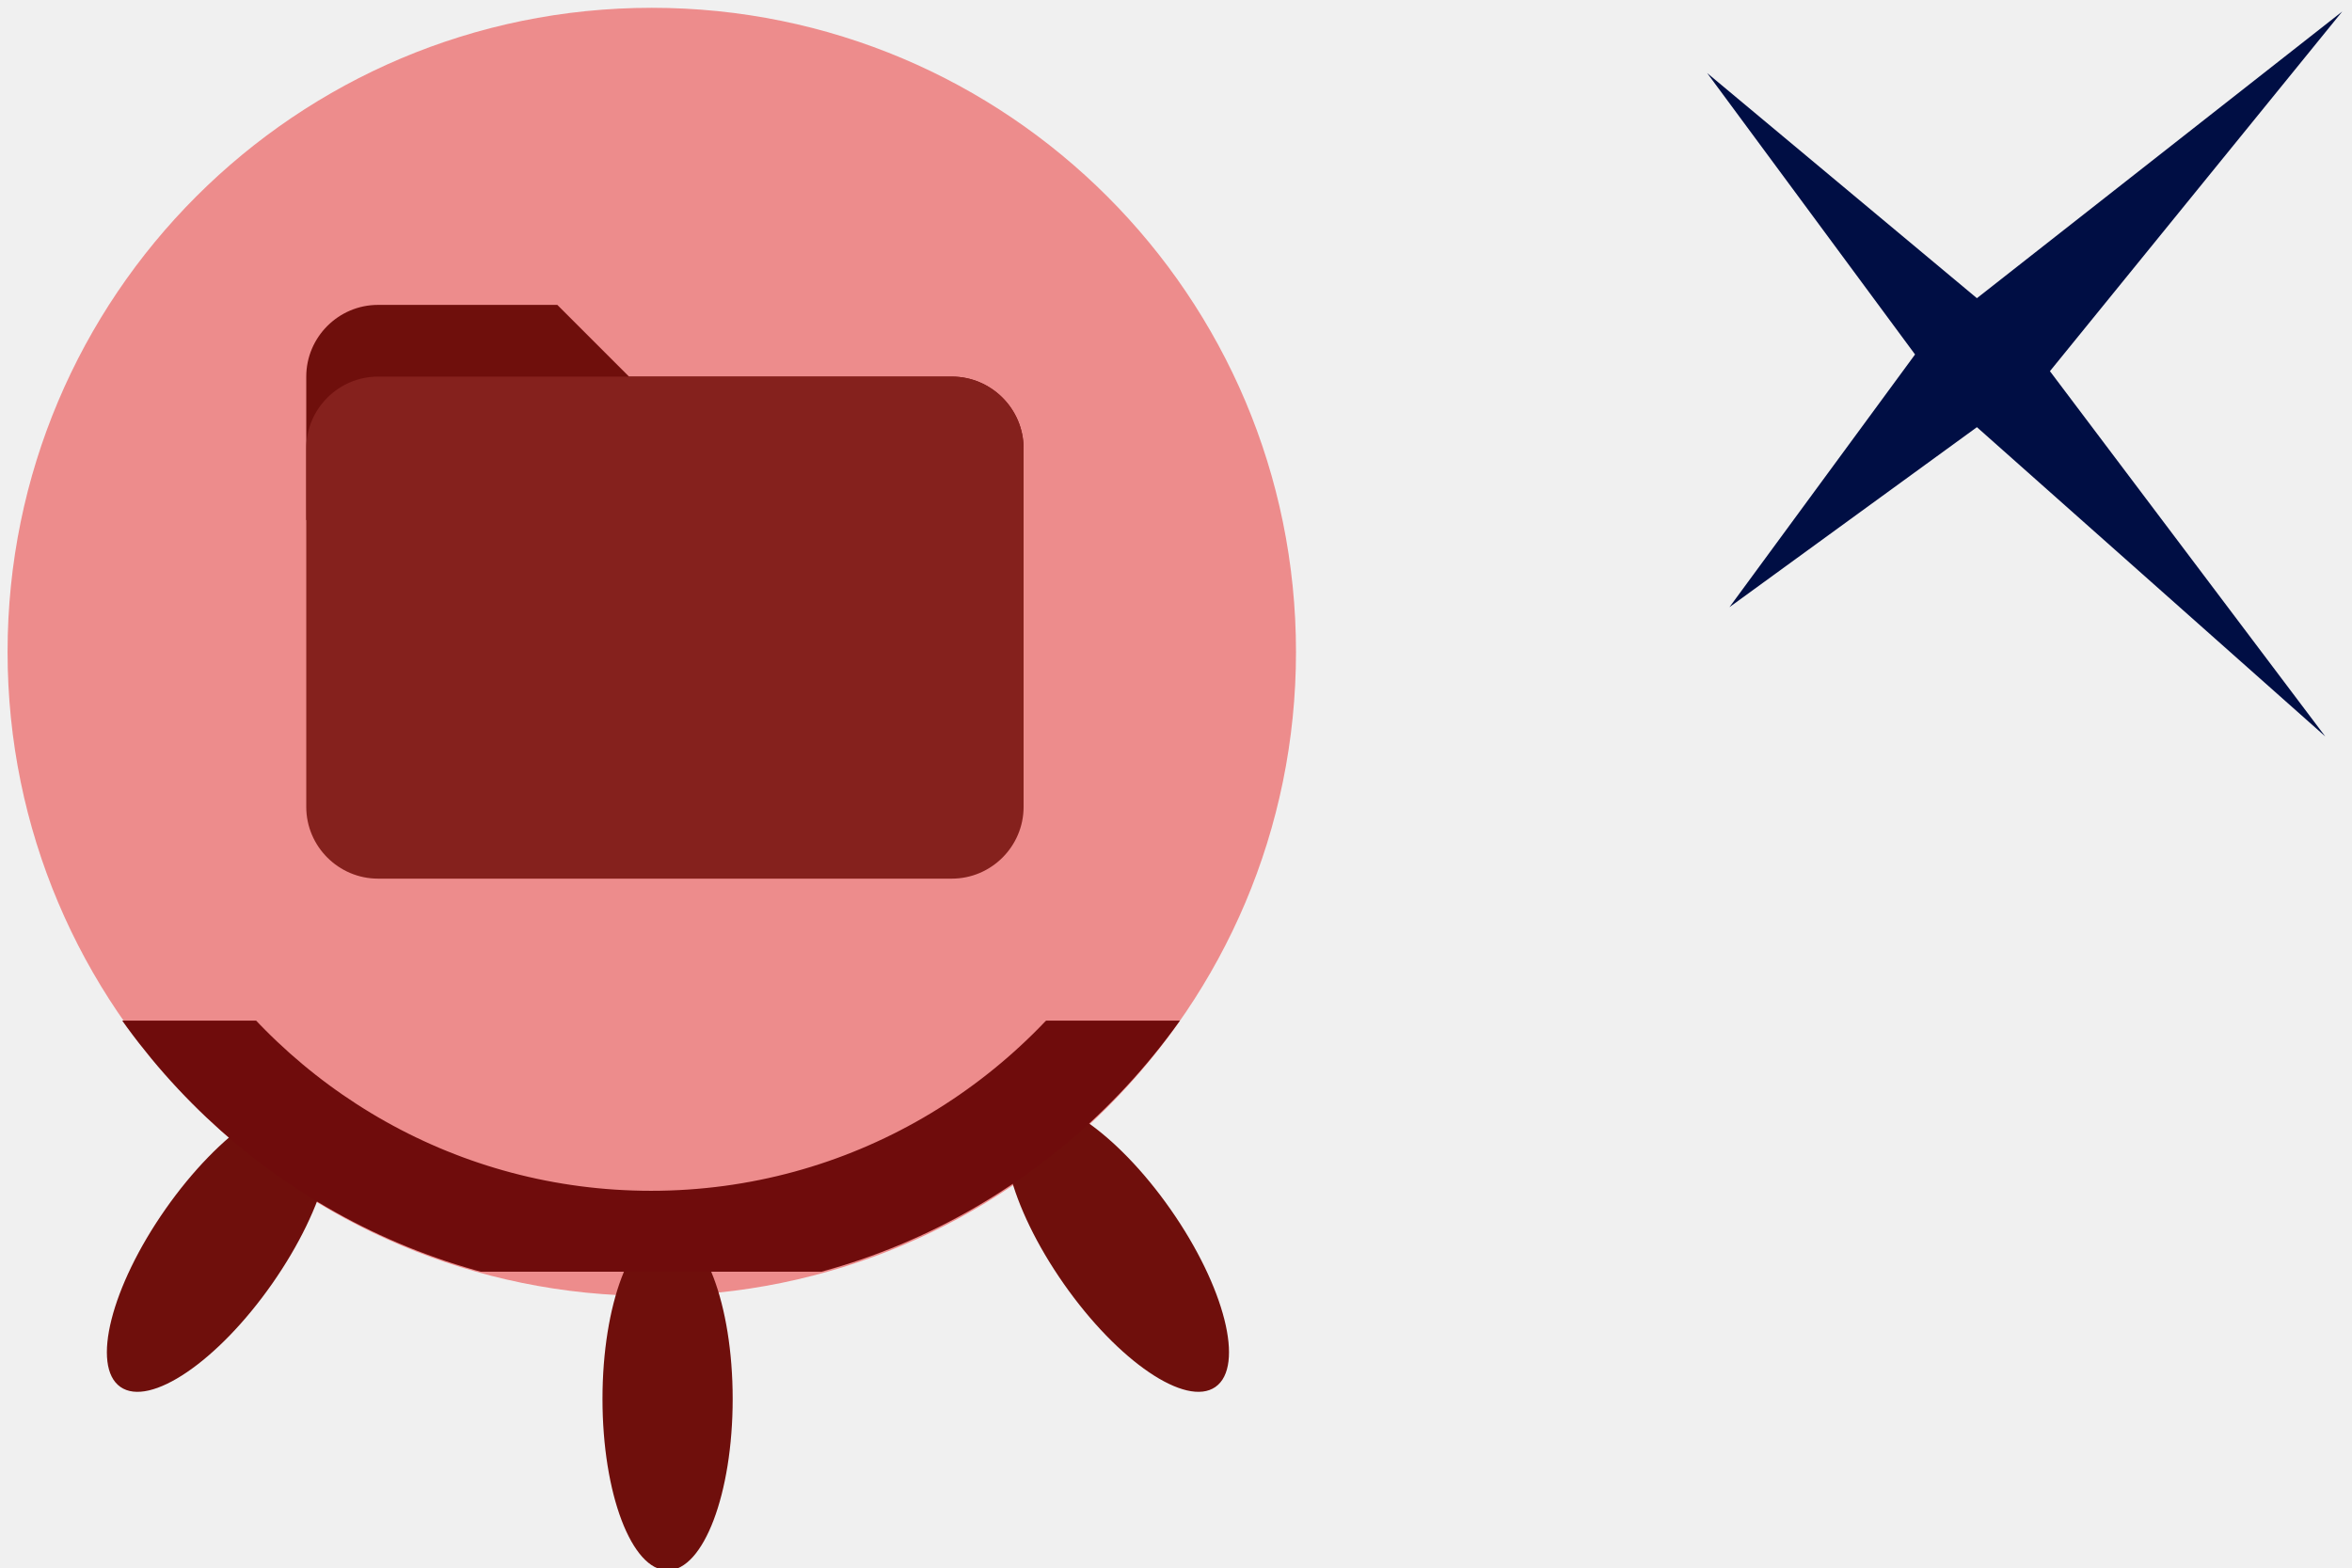
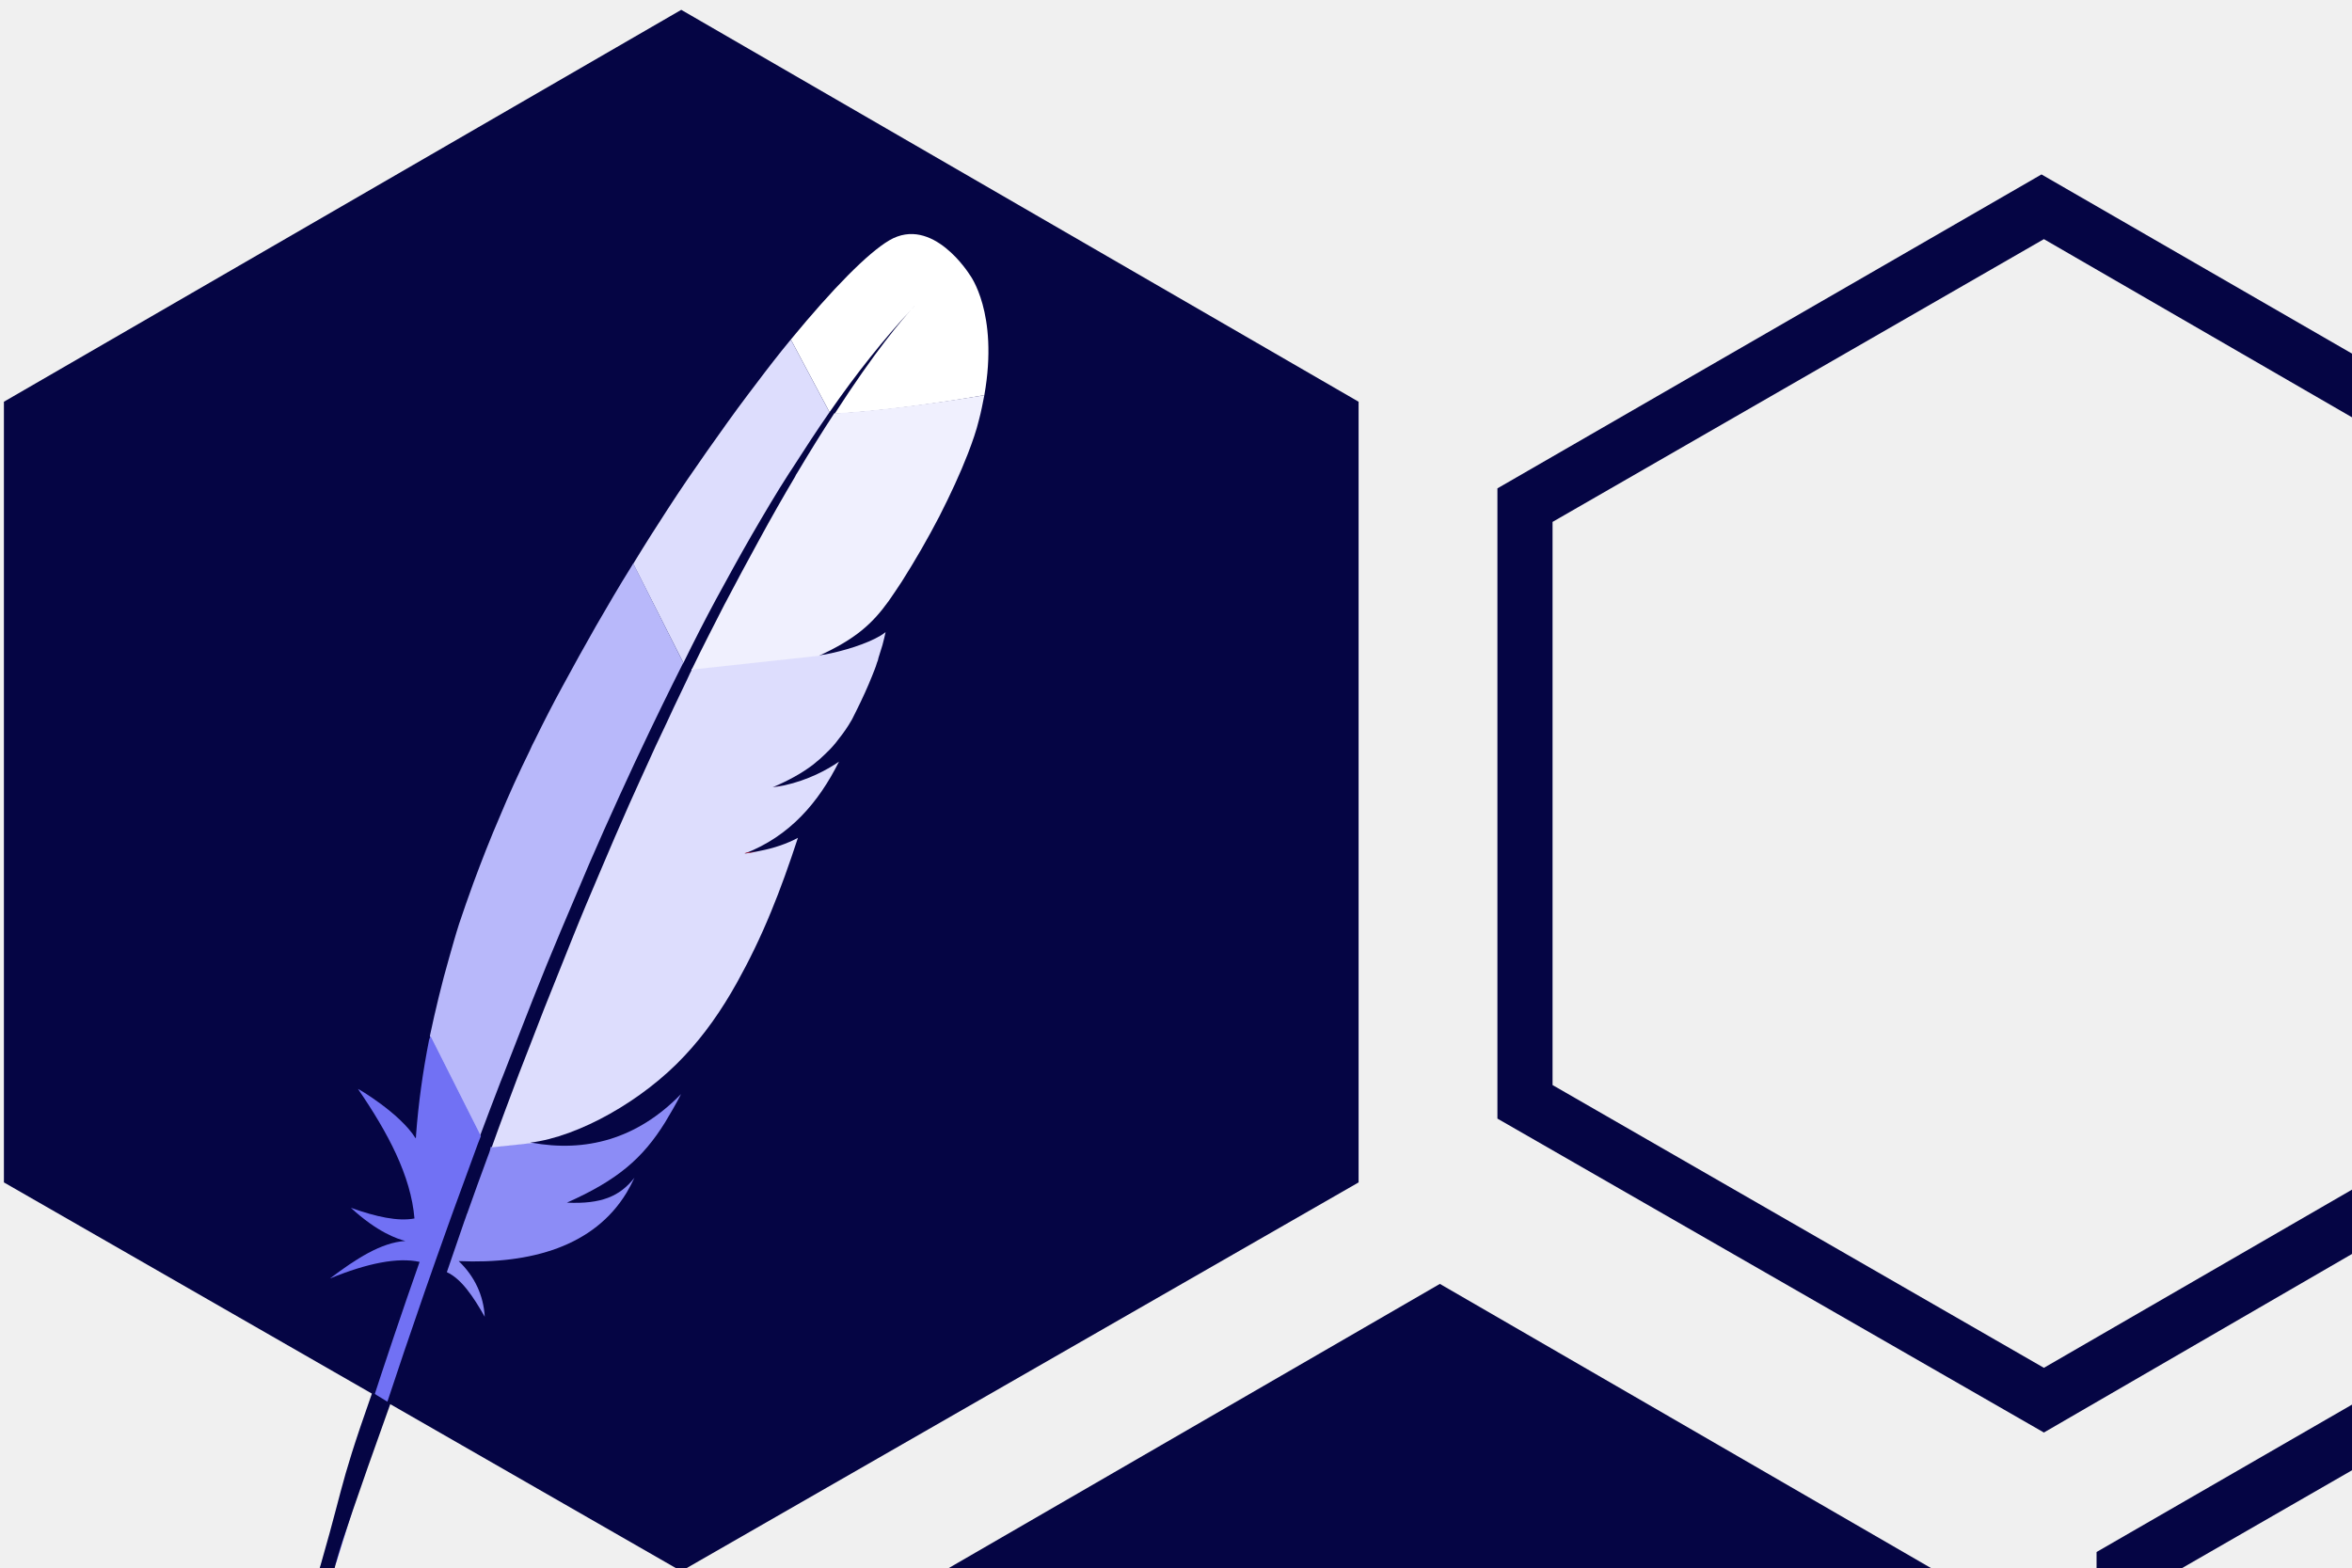
- <svg xmlns="http://www.w3.org/2000/svg" height="40" viewBox="0 0 60 40" width="60" version="1.1" id="svg36">
-   <defs id="defs40">
-     <mask id="a-1" fill="#ffffff">
-       <path d="M 0,0 H 313.303 V 159.865 H 0 Z" fill="#ffffff" fill-rule="evenodd" id="path2-9" />
-     </mask>
-     <mask id="mask865" fill="#ffffff">
-       <path d="M 0,0 H 313.303 V 159.865 H 0 Z" fill="#ffffff" fill-rule="evenodd" id="path863" />
-     </mask>
+ <svg xmlns="http://www.w3.org/2000/svg" xmlns:xlink="http://www.w3.org/1999/xlink" width="60" height="40" version="1.1" viewBox="0 0 60 40">
+   <defs>
+     <clipPath id="clip134">
+       <rect width="167" height="205" />
+     </clipPath>
+     <clipPath id="clip135">
+       <path d="m0 204.8h166.4v-204.8h-166.4z" />
+     </clipPath>
+     <clipPath id="clip136">
+       <path d="m0 204.8h166.4v-204.8h-166.4z" />
+     </clipPath>
+     <clipPath id="clip137">
+       <path d="m0 204.8h167v-205h-167z" />
+     </clipPath>
+     <clipPath id="clip138">
+       <rect width="167" height="205" />
+     </clipPath>
+     <clipPath id="clip139">
+       <rect width="167" height="205" />
+     </clipPath>
+     <clipPath id="clip140">
+       <path d="m0 204.8h166.4v-204.8h-166.4z" />
+     </clipPath>
+     <clipPath id="clip141">
+       <path d="m0 204.8h166.4v-204.8h-166.4z" />
+     </clipPath>
+     <clipPath id="clip142">
+       <path d="m0 204.8h167v-205h-167z" />
+     </clipPath>
+     <clipPath id="clip143">
+       <path d="m0 204.8h167v-205h-167z" />
+     </clipPath>
+     <clipPath id="clip144">
+       <path d="m0 204.8h167v-205h-167z" />
+     </clipPath>
+     <clipPath>
+       <path d="m113.37 5.906 47.73 47.73-0.566 0.562-47.73-47.727z" />
+     </clipPath>
+     <linearGradient id="SVGID_20_" x1="-7802.6" x2="-7726.6" y1="-1102" y2="-1102" gradientTransform="matrix(.4226 -.9063 .9063 .4226 4442.7 -6372.7)" gradientUnits="userSpaceOnUse">
+       <stop stop-color="#9E2064" offset=".323" />
+       <stop stop-color="#C92037" offset=".63" />
+       <stop stop-color="#CD2335" offset=".751" />
+       <stop stop-color="#E97826" offset="1" />
+     </linearGradient>
+     <linearGradient id="linearGradient41254" x1="-7802.6" x2="-7726.6" y1="-1102" y2="-1102" gradientTransform="matrix(.4226 -.9063 .9063 .4226 4442.7 -6372.7)" gradientUnits="userSpaceOnUse" xlink:href="#SVGID_20_" />
+     <linearGradient id="linearGradient42115" x1="-7995.7" x2="-7651.9" y1="-1100.6" y2="-1100.6" gradientTransform="matrix(.4226 -.9063 .9063 .4226 4442.7 -6372.7)" gradientUnits="userSpaceOnUse">
+       <stop stop-color="#9E2064" offset=".323" />
+       <stop stop-color="#C92037" offset=".63" />
+       <stop stop-color="#CD2335" offset=".751" />
+       <stop stop-color="#E97826" offset="1" />
+     </linearGradient>
+     <linearGradient id="linearGradient42117" x1="-7995.7" x2="-7651.9" y1="-1101.8" y2="-1101.8" gradientTransform="matrix(.4226 -.9063 .9063 .4226 4442.7 -6372.7)" gradientUnits="userSpaceOnUse">
+       <stop stop-color="#9E2064" offset=".323" />
+       <stop stop-color="#C92037" offset=".63" />
+       <stop stop-color="#CD2335" offset=".751" />
+       <stop stop-color="#E97826" offset="1" />
+     </linearGradient>
  </defs>
  <mask id="a" fill="#ffffff">
-     <path d="M 0,0 H 313.303 V 159.865 H 0 Z" fill="#ffffff" fill-rule="evenodd" id="path2" />
+     <path d="m0 0h313.3v159.86h-313.3z" fill="#fff" fill-rule="evenodd" />
  </mask>
  <mask id="b" fill="#ffffff">
-     <path d="M 0,0 H 313.303 V 159.865 H 0 Z" fill="#ffffff" fill-rule="evenodd" id="path5" />
+     <path d="m0 0h313.3v159.86h-313.3z" fill="#fff" fill-rule="evenodd" />
  </mask>
-   <g id="g1042" style="display:inline">
-     <g id="g994" transform="matrix(0.08667043,0,0,0.08667043,54.83753,-43.97586)" style="display:inline">
-       <path id="path990" style="fill:#000e44;fill-opacity:1;fill-rule:evenodd;stroke:none;stroke-width:3.147" d="m 56.695,510.774 -107.532,84.402 -79.398,-66.275 61.189,82.843 -54.627,74.395 72.837,-52.987 102.529,91.046 -81.039,-107.532 z" />
-     </g>
-     <circle style="opacity:1;fill:#ed8c8c;fill-opacity:1;stroke:none;stroke-width:0.308;stroke-miterlimit:2.5;stroke-opacity:1;stop-color:#000000" id="path912" cx="16.627" cy="16.633" r="16.434" />
-     <g fill="none" fill-rule="evenodd" transform="matrix(0.1506934,0,0,0.1506934,-6.197667,-20.88076)" id="g1008">
-       <g transform="matrix(0.9286315,0,0,-0.9286315,9.271821,454.1644)" id="g1006">
-         <g fill="#0f1689" mask="url(#a-1)" id="g1002" style="fill:#6f0f0c;fill-opacity:1" transform="matrix(0.9448936,0,0,0.9448936,8.696251,2.70184)">
-           <path d="m 203.461,95.688 c 6.936,0 12.559,-14.809 12.559,-33.077 0,-18.268 -5.623,-33.077 -12.559,-33.077 -6.936,0 -12.559,14.809 -12.559,33.077 0,18.268 5.623,33.077 12.559,33.077 z" transform="rotate(35,137.9312,151.55)" id="path996" style="fill:#6f0f0c;fill-opacity:1" />
-           <path d="m 30.142,95.688 c 6.936,0 12.559,-14.809 12.559,-33.077 0,-18.268 -5.623,-33.077 -12.559,-33.077 -6.936,0 -12.559,14.809 -12.559,33.077 0,18.268 5.623,33.077 12.559,33.077 z" transform="matrix(-0.819152,0.5735764,0.5735764,0.819152,58.08461,47.70477)" id="path998" style="fill:#6f0f0c;fill-opacity:1" />
-           <path d="m 116.733,66.275 c 6.936,0 12.559,-14.809 12.559,-33.077 0,-18.268 -5.623,-33.077 -12.559,-33.077 -6.936,0 -12.559,14.809 -12.559,33.077 0,18.268 5.623,33.077 12.559,33.077 z" transform="matrix(-1,0,0,1,272.6285,53.67076)" id="path1000" style="fill:#6f0f0c;fill-opacity:1" />
+   <g>
+     <g transform="matrix(.49527 0 0 .49527 5.0758 3.2126)">
+       <g fill="#050544">
+         <polygon class="st0" transform="matrix(1.6152 0 0 1.6152 -24.584 -106.93)" points="9 99.9 30.6 112.3 52.2 99.9 52.2 75 30.6 62.5 9 75" />
+         <path class="st0" d="m69.72 49.413 25.308 14.568 25.185-14.568v-29.012l-25.185-14.568-25.308 14.568zm25.308 17.901-28.148-16.173v-32.468l28.024-16.173 28.024 16.173v32.468z" stroke-width="1.234" />
+         <path class="st0" d="m100.58 104.21 25.308 14.568 25.185-14.568v-29.012l-25.185-14.568-25.308 14.568zm25.308 17.901-28.148-16.173v-32.468l28.024-16.173 28.024 16.173v32.468z" stroke-width="1.234" />
+         <polygon class="st0" transform="matrix(1.2345 0 0 1.2345 26.14 -17.499)" points="30.6 112.3 52.2 99.9 52.2 75 30.6 62.5 9 75 9 99.9" />
+       </g>
+       <g transform="matrix(.66255 0 0 .66255 89.519 7.1168)">
+         <g transform="matrix(.24729 0 0 .24729 -288.01 14.96)">
+           <g transform="matrix(1.3001 0 0 1.3001 -148.19 18.617)">
+             <g transform="translate(623.37 -38.632)" clip-path="url(#clip134)">
+               <g clip-path="url(#clip135)">
+                 <g clip-path="url(#clip136)">
+                   <g clip-path="url(#clip137)">
+                     <g clip-path="url(#clip138)">
+                       <g clip-path="url(#clip139)">
+                         <g clip-path="url(#clip140)">
+                           <g clip-path="url(#clip141)">
+                             <g clip-path="url(#clip142)">
+                               <g clip-path="url(#clip143)">
+                                 <g clip-path="url(#clip144)" />
+                               </g>
+                             </g>
+                           </g>
+                         </g>
+                       </g>
+                     </g>
+                   </g>
+                 </g>
+               </g>
+             </g>
+             <g transform="matrix(5.1718 0 0 5.1718 253.17 -98.171)">
+               <g>
+                 <g transform="matrix(.27072 0 0 .27072 -20.848 13.255)" fill-rule="evenodd">
+                   <g transform="matrix(.68206 0 0 .68206 305.51 -67.449)">
+                     <path d="m192 60.2c-5.4 3.2-14.2 12.1-24.9 25.1l9.8 18.4c6.8-9.8 13.8-18.6 20.8-26.1 0.5-0.6 0.8-0.9 0.8-0.9-0.3 0.3-0.5 0.6-0.8 0.9-2.3 2.5-9.2 10.5-19.5 26.5 10-0.5 25.4-2.5 37.9-4.7 3.7-20.9-3.7-30.5-3.7-30.5s-9.4-15.2-20.4-8.7z" fill="#fff" />
+                     <g fill="none">
+                       <path d="m175.5 165.2h0.2l-1.4 0.2c-0.1 0-0.2 0.1-0.2 0.1 0.4-0.2 0.9-0.2 1.4-0.3z" />
+                       <path d="m165.5 198.2c-0.8 0.2-1.6 0.3-2.4 0.4 0.8-0.1 1.6-0.3 2.4-0.4z" />
+                       <path d="m97.9 272.1c0.1-0.3 0.2-0.6 0.3-0.8 2.1-5.7 4.3-11.2 6.4-16.5 2.4-6 4.7-11.9 7-17.5 2.4-6 4.8-11.7 7.2-17.3 2.5-5.8 4.9-11.5 7.3-16.9 2-4.4 3.9-8.7 5.8-12.8 0.6-1.4 1.3-2.7 1.9-4.1 1.2-2.7 2.5-5.3 3.7-7.9 1.1-2.4 2.2-4.7 3.3-6.9 0.4-0.8 0.7-1.5 1.1-2.3 0.1-0.1 0.1-0.2 0.2-0.4l-1.2 0.1-0.9-1.9c-0.1 0.2-0.2 0.4-0.3 0.5-1.7 3.4-3.4 6.8-5.1 10.3-1 2-1.9 4-2.9 6-2.7 5.6-5.3 11.2-7.9 16.9s-5.2 11.5-7.7 17.3c-2.5 5.7-4.9 11.4-7.2 17-2.4 5.7-4.7 11.3-6.9 16.9-2.3 5.8-4.6 11.6-6.8 17.4l-1.5 3.9c-1.8 4.6-3.5 9.2-5.2 13.7l1.5 3 1.3-0.1c0-0.1 0.1-0.3 0.1-0.4 2.2-5.8 4.3-11.6 6.5-17.2z" />
+                       <path d="m162.5 198.7z" />
+                     </g>
+                     <g fill="#be202e">
+                       <path d="m159.2 214.8c-1.2 0.2-2.5 0.4-3.8 0.7 0.7-0.1 1.3-0.2 2-0.3 0.6-0.2 1.2-0.3 1.8-0.4z" />
+                       <path d="m159.2 214.8c-1.2 0.2-2.5 0.4-3.8 0.7 0.7-0.1 1.3-0.2 2-0.3 0.6-0.2 1.2-0.3 1.8-0.4z" opacity=".35" />
+                       <path d="m162.5 198.7c0.2 0 0.4 0 0.6-0.1 0.8-0.1 1.6-0.3 2.4-0.4-1 0.1-2 0.3-3 0.5z" />
+                       <path d="m162.5 198.7c0.2 0 0.4 0 0.6-0.1 0.8-0.1 1.6-0.3 2.4-0.4-1 0.1-2 0.3-3 0.5z" opacity=".35" />
+                     </g>
+                     <g>
+                       <path d="m148.1 151.2c3-5.5 6-11 9-16.2 3.2-5.5 6.3-10.8 9.6-15.9l0.6-0.9c3.2-5 6.4-9.9 9.6-14.5l-9.8-18.4c-0.7 0.9-1.5 1.8-2.2 2.7-2.8 3.5-5.7 7.3-8.7 11.3-3.4 4.5-6.8 9.3-10.4 14.4-3.3 4.7-6.6 9.5-9.9 14.6-2.8 4.3-5.6 8.7-8.4 13.3-0.1 0.2-0.2 0.3-0.3 0.5l12.7 25.1c2.7-5.5 5.4-10.8 8.2-16z" fill="#ddddfd" />
+                       <path d="m90.3 292.4c-1.7 4.6-3.4 9.3-5.1 14.1 0 0.1 0 0.1-0.1 0.2-0.2 0.7-0.5 1.4-0.7 2-1.1 3.2-2.1 6.1-4.4 12.8 3.7 1.7 6.7 6.2 9.6 11.3-0.3-5.3-2.5-10.2-6.6-14.1 18.4 0.8 34.3-3.8 42.5-17.3 0.7-1.2 1.4-2.5 2-3.8-3.7 4.7-8.4 6.7-17.1 6.3h-0.1 0.1c12.8-5.7 19.2-11.2 24.9-20.4 1.3-2.2 2.7-4.5 4-7.1-11.2 11.5-24.2 14.8-37.9 12.3l-10.3 1.1c-0.1 0.9-0.5 1.8-0.8 2.6z" fill="#8c8cf6" />
+                       <path d="m95.1 269.5c2.2-5.7 4.5-11.5 6.8-17.4 2.2-5.6 4.5-11.2 6.9-16.9s4.8-11.3 7.2-17c2.5-5.8 5.1-11.6 7.7-17.3s5.2-11.3 7.9-16.9c1-2 1.9-4 2.9-6 1.7-3.5 3.4-6.9 5.1-10.3 0.1-0.2 0.2-0.4 0.3-0.5l-12.7-25.2c-0.2 0.3-0.4 0.7-0.6 1-3 4.8-5.9 9.8-8.8 14.8-2.9 5.1-5.8 10.3-8.6 15.5-2.4 4.4-4.7 8.9-6.9 13.4-0.5 0.9-0.9 1.8-1.3 2.7-2.8 5.7-5.3 11.2-7.5 16.5-2.6 6-4.8 11.7-6.8 17.1-1.3 3.6-2.5 7-3.6 10.3-0.9 2.8-1.7 5.7-2.5 8.5-1.9 6.6-3.5 13.3-4.9 19.9l12.7 25.3c1.7-4.5 3.4-9.1 5.2-13.7 0.5-1.2 1-2.5 1.5-3.8z" fill="#b8b8fa" />
+                       <path d="m75.5 262.7c-1.6 8.1-2.7 16.1-3.3 24.1 0 0.3 0 0.6-0.1 0.8-4-6.4-14.6-12.6-14.6-12.5 7.6 11.1 13.4 22 14.3 32.8-4.1 0.8-9.7-0.4-16.1-2.7 6.7 6.2 11.8 7.9 13.8 8.4-6.2 0.4-12.6 4.6-19.1 9.5 9.5-3.9 17.2-5.4 22.7-4.2-8.7 24.7-17.5 51.9-26.2 80.9 2.7-0.8 4.3-2.6 5.2-5 1.6-5.2 11.9-39.6 28.1-84.8 0.5-1.3 0.9-2.6 1.4-3.9 0.1-0.4 0.3-0.7 0.4-1.1 1.7-4.7 3.5-9.6 5.3-14.5 0.4-1.1 0.8-2.2 1.3-3.4v-0.1l-12.7-25.2c-0.3 0.4-0.3 0.7-0.4 0.9z" fill="#7171f4" />
+                       <path d="m141.9 169.2c-0.4 0.7-0.7 1.5-1.1 2.3l-3.3 6.9c-1.2 2.6-2.4 5.2-3.7 7.9-0.6 1.3-1.3 2.7-1.9 4.1-1.9 4.1-3.8 8.4-5.8 12.8-2.4 5.4-4.8 11-7.3 16.9-2.4 5.6-4.8 11.3-7.2 17.3-2.3 5.7-4.6 11.5-7 17.5-2.1 5.4-4.2 10.9-6.4 16.5-0.1 0.3-0.2 0.5-0.3 0.8-2.1 5.6-4.3 11.4-6.4 17.3 0 0.1-0.1 0.3-0.1 0.4l10.3-1.1c-0.2 0-0.4-0.1-0.6-0.1 12.3-1.5 28.6-10.7 39.1-22 4.9-5.2 9.3-11.4 13.3-18.6 3-5.4 5.9-11.3 8.6-17.9 2.4-5.8 4.6-12 6.8-18.7-2.8 1.5-6 2.6-9.6 3.3-0.6 0.1-1.3 0.3-1.9 0.4s-1.3 0.2-2 0.3c11.4-4.4 18.7-12.9 23.9-23.3-3 2.1-7.9 4.7-13.8 6-0.8 0.2-1.6 0.3-2.4 0.4-0.2 0-0.4 0.1-0.6 0.1 4-1.7 7.3-3.5 10.2-5.7l1.8-1.5c0.9-0.8 1.7-1.6 2.5-2.4 0.5-0.5 1-1.1 1.5-1.7 1.1-1.4 2.2-2.8 3.2-4.4 0.3-0.5 0.6-1 0.9-1.5 0.4-0.7 0.7-1.5 1.1-2.2 1.6-3.2 2.9-6.1 3.9-8.6 0.5-1.3 1-2.4 1.3-3.5 0.2-0.4 0.3-0.8 0.4-1.3 0.4-1.2 0.7-2.3 1-3.2 0.4-1.4 0.6-2.5 0.8-3.3-0.4 0.3-0.8 0.6-1.3 0.9-3.5 2.1-9.4 3.9-14.2 4.8l9.4-1-9.4 1h-0.2c-0.5 0.1-1 0.2-1.4 0.2 0.1 0 0.2-0.1 0.2-0.1l-32.2 3.5c0 0.3-0.1 0.4-0.1 0.5z" fill="#ddddfd" />
+                       <path d="m178.1 104c-2.9 4.4-6 9.4-9.4 15.1-0.2 0.3-0.4 0.6-0.5 0.9-2.9 4.9-6 10.3-9.2 16.2-2.8 5.1-5.7 10.5-8.8 16.4-2.6 5.1-5.4 10.5-8.2 16.3l32.2-3.5c9.4-4.3 13.6-8.2 17.7-13.9 1.1-1.6 2.2-3.2 3.3-4.9 3.3-5.2 6.6-10.9 9.5-16.5 2.8-5.5 5.3-10.9 7.2-15.8 1.2-3.1 2.2-6 2.8-8.5 0.6-2.2 1-4.4 1.4-6.4-12.6 2.1-28 4.1-38 4.6z" fill="#f0f0fe" />
+                     </g>
+                     <path d="m157.3 215.1c-0.6 0.1-1.3 0.2-2 0.3 0.7 0 1.4-0.1 2-0.3z" fill="#be202e" />
+                     <path d="m157.3 215.1c-0.6 0.1-1.3 0.2-2 0.3 0.7 0 1.4-0.1 2-0.3z" fill="#be202e" opacity=".35" />
+                     <path d="m157.3 215.1c-0.6 0.1-1.3 0.2-2 0.3 0.7 0 1.4-0.1 2-0.3z" fill="url(#linearGradient42115)" />
+                     <path d="m162.5 198.7c0.2 0 0.4-0.1 0.6-0.1-0.2 0-0.4 0.1-0.6 0.1z" fill="#be202e" />
+                     <path d="m162.5 198.7c0.2 0 0.4-0.1 0.6-0.1-0.2 0-0.4 0.1-0.6 0.1z" fill="#be202e" opacity=".35" />
+                     <path d="m162.5 198.7c0.2 0 0.4-0.1 0.6-0.1-0.2 0-0.4 0.1-0.6 0.1z" fill="url(#linearGradient42117)" />
+                     <polygon points="" fill="#be202e" />
+                     <polygon points="" fill="#be202e" opacity=".35" />
+                     <polygon points="" fill="url(#linearGradient41254)" />
+                   </g>
+                   <g transform="matrix(.68206 0 0 .68206 -100.71 -67.449)">
+                     <polygon points="" fill="#be202e" />
+                     <polygon points="" fill="#be202e" opacity=".35" />
+                     <polygon points="" fill="url(#linearGradient41254)" />
+                     <path d="m656.7 351.97c-9.512 27.006-6.463 21.831-15.975 53.538 2.952-0.875 4.701-2.843 5.685-5.467 1.749-5.685-2.822 4.16 14.89-45.259-1.308-0.755-2.995-1.885-4.601-2.812z" fill="#050544" stroke-width="1.093" />
+                   </g>
+                 </g>
+               </g>
+             </g>
+           </g>
        </g>
-         <path d="m 251.467,173.1 c -20.23,-33.61 -56.89,-56.068 -98.756,-56.068 -40.721,0 -76.516,21.246 -97.059,53.335" mask="url(#a-1)" stroke="#0f1689" stroke-width="20" id="path1004" style="stroke:#6f0c0c;stroke-opacity:1" transform="matrix(0.9448936,0,0,0.9448936,8.696251,2.70184)" />
      </g>
    </g>
-     <g id="g849" transform="matrix(0.4952721,0,0,0.4952721,5.07583,3.212595)" style="display:inline">
-       <path fill="#ffa000" d="M 38.779,12.916 H 22.153 L 18.458,9.221 H 9.221 c -2.032,0 -3.695,1.663 -3.695,3.695 v 7.389 H 42.473 v -3.695 c 0,-2.032 -1.663,-3.695 -3.695,-3.695 z" id="path2-4" style="fill:#6f0f0c;fill-opacity:1;stroke-width:0.924" />
-       <path fill="#ffca28" d="M 38.779,12.916 H 9.221 c -2.032,0 -3.695,1.663 -3.695,3.695 v 18.473 c 0,2.032 1.663,3.695 3.695,3.695 h 29.558 c 2.032,0 3.695,-1.663 3.695,-3.695 V 16.611 c 0,-2.032 -1.663,-3.695 -3.695,-3.695 z" id="path4" style="fill:#85211d;fill-opacity:1;stroke-width:0.924" />
-     </g>
  </g>
-   <g transform="matrix(0.9587988,0,0,0.9587988,-871.3429,-378.3503)" id="g893" />
</svg>
